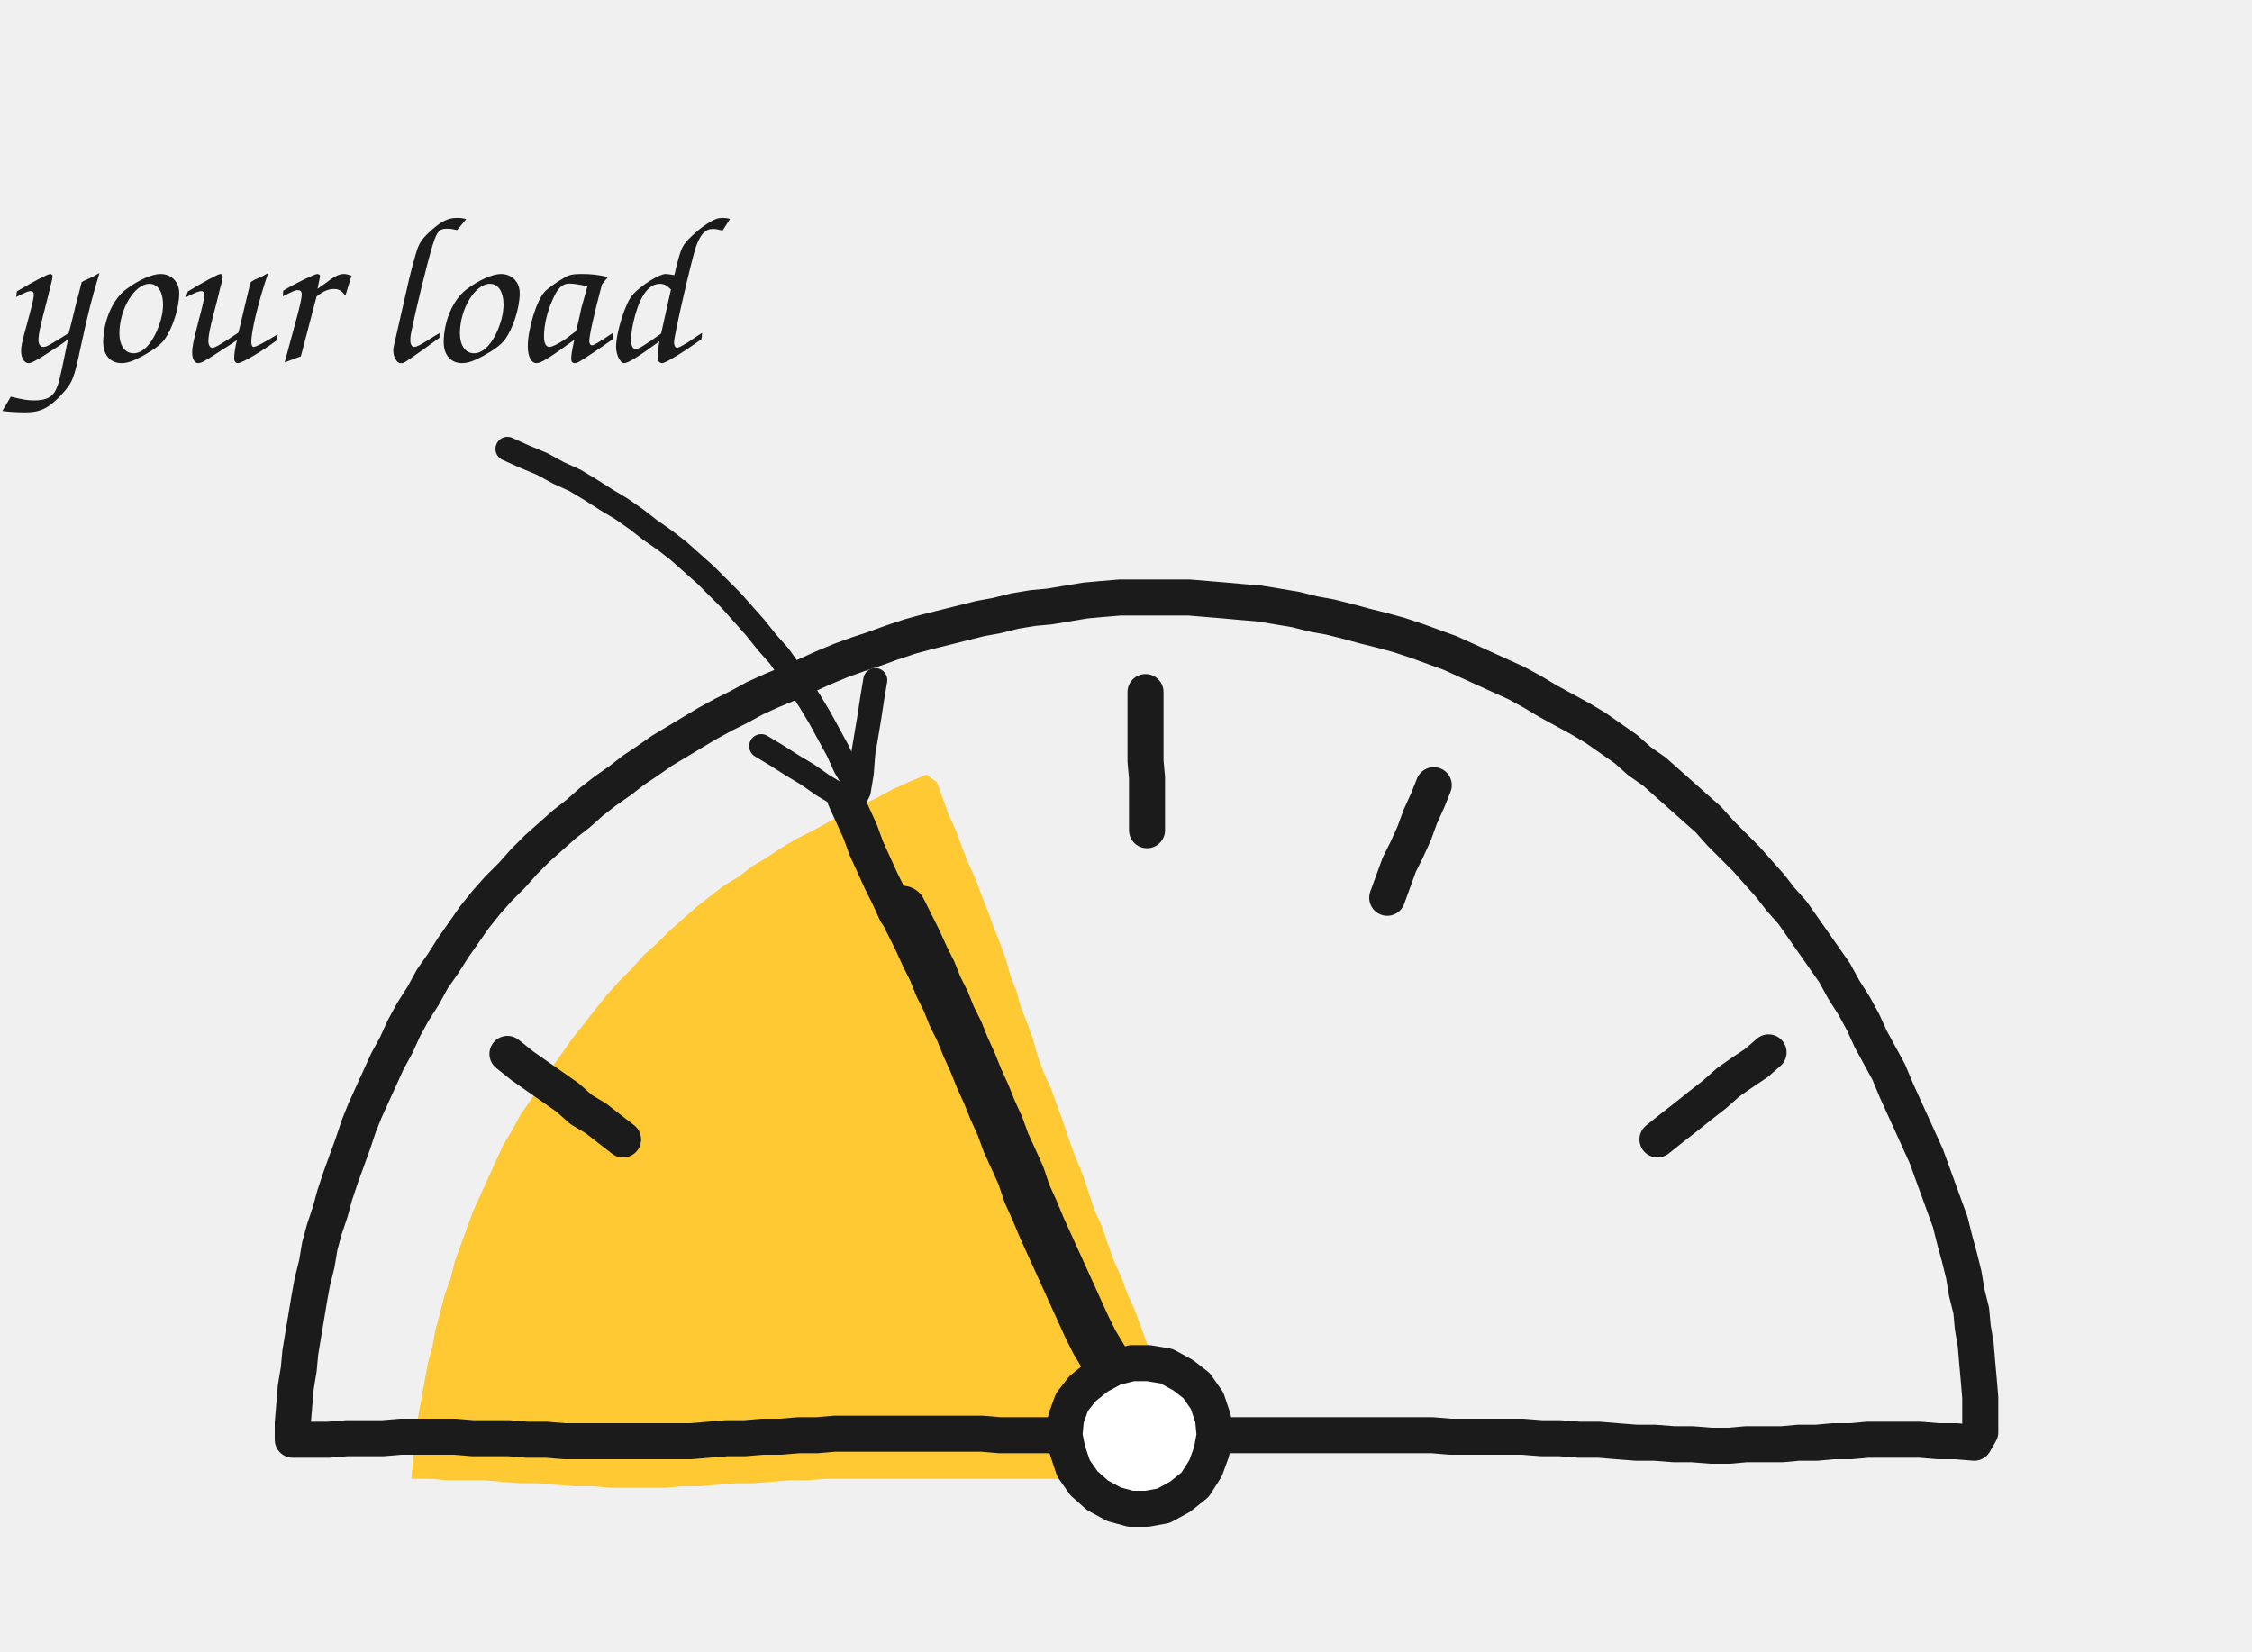
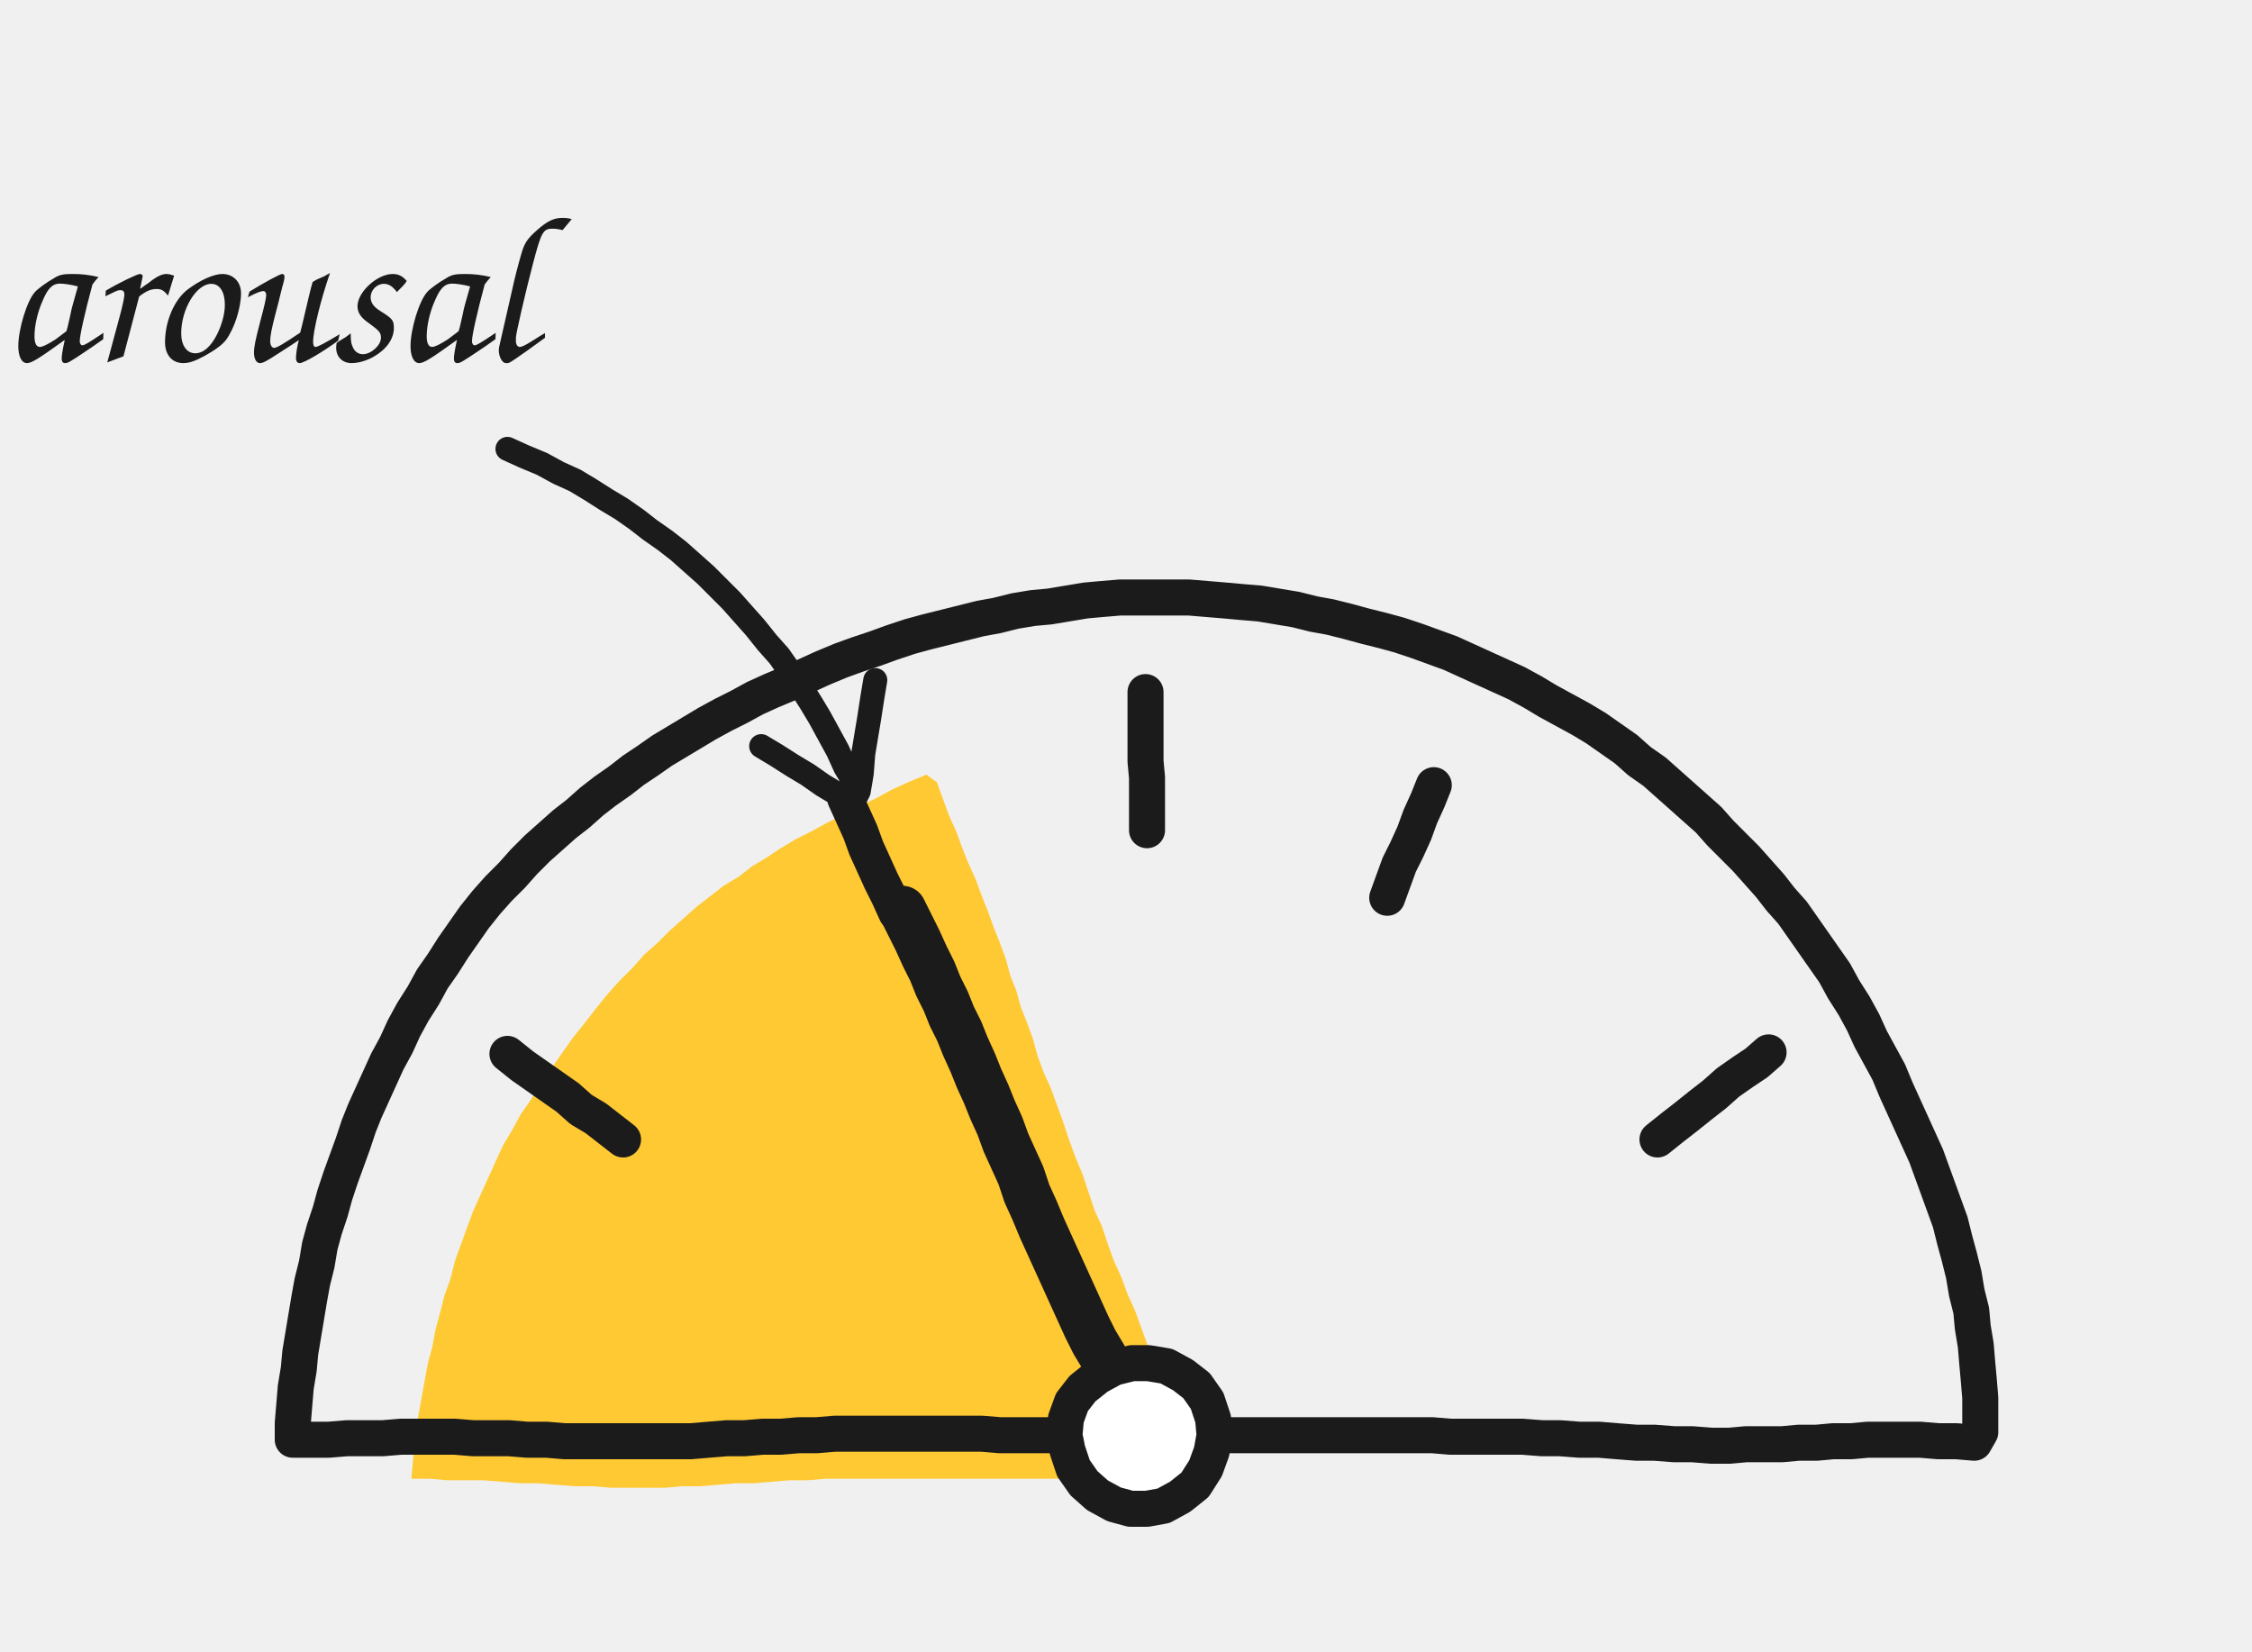
<svg xmlns="http://www.w3.org/2000/svg" viewBox="0 0 150 110" width="150" height="110">
  <g>
    <path fill="#FFC933" d="M27.4 98.5L27.5 97.4 27.6 96.3 27.7 95.2 27.9 94.1 28.1 93 28.3 91.9 28.5 90.8 28.8 89.7 29 88.6 29.3 87.5 29.6 86.3 30 85.2 30.3 84 30.7 82.9 31.1 81.8 31.5 80.7 32 79.6 32.5 78.5 33 77.4 33.5 76.3 34.1 75.3 34.7 74.2 35.4 73.2 36 72.2 36.7 71.2 37.4 70.2 38.1 69.2 38.9 68.2 39.6 67.3 40.4 66.3 41.2 65.4 42.1 64.5 42.9 63.6 43.8 62.8 44.6 62 45.5 61.2 46.4 60.4 47.3 59.7 48.2 59 49.2 58.4 50.1 57.7 51.1 57.1 52 56.5 53 55.9 54 55.4 55.1 54.8 56.1 54.3 57.2 53.7 58.3 53.2 59.4 52.6 60.5 52.1 61.7 51.6 62.4 52.1 62.8 53.2 63.2 54.3 63.7 55.4 64.1 56.5 64.5 57.5 65 58.6 65.4 59.7 65.8 60.7 66.2 61.8 66.6 62.8 67 63.9 67.3 65 67.7 66 68 67.1 68.4 68.1 68.8 69.2 69.1 70.3 69.5 71.4 70 72.5 70.4 73.6 70.8 74.7 71.2 75.9 71.6 77 72.1 78.2 72.5 79.4 72.9 80.6 73.4 81.7 73.8 82.9 74.2 84 74.7 85.1 75.1 86.2 75.6 87.3 76 88.4 76.4 89.5 76.9 90.5 77.3 91.6 77.7 92.6 78.1 93.7 78.5 94.8 78.9 95.9 79.3 97 79.7 98.1 79.1 98.6 78 98.5 76.8 98.5 75.6 98.5 74.5 98.5 73.3 98.5 72.1 98.5 70.9 98.5 69.7 98.5 68.5 98.5 67.2 98.5 66 98.5 64.8 98.5 63.5 98.5 62.3 98.5 61.1 98.5 59.8 98.5 58.6 98.5 57.4 98.5 56.2 98.5 55 98.5 53.8 98.6 52.6 98.6 51.4 98.7 50.2 98.8 49 98.8 47.8 98.9 46.6 99 45.4 99 44.3 99.1 43.1 99.1 41.9 99.1 40.7 99.1 39.5 99 38.3 99 37 98.9 35.8 98.8 34.6 98.8 33.4 98.7 32.2 98.6 31 98.6 29.8 98.6 28.6 98.5Z" />
    <path fill="none" stroke="#1B1B1B" stroke-width="2.4" stroke-linecap="round" stroke-linejoin="round" d="M19.5 95.9L19.5 94.8 19.6 93.6 19.7 92.4 19.9 91.2 20 90.1 20.2 88.9 20.4 87.7 20.6 86.5 20.8 85.4 21.1 84.2 21.3 83 21.6 81.9 22 80.7 22.3 79.6 22.7 78.4 23.1 77.3 23.5 76.2 23.9 75 24.3 74 24.8 72.9 25.3 71.8 25.8 70.7 26.4 69.6 26.9 68.5 27.5 67.4 28.2 66.3 28.8 65.2 29.5 64.2 30.2 63.1 30.9 62.1 31.6 61.1 32.4 60.1 33.2 59.2 34.1 58.3 34.9 57.4 35.8 56.5 36.7 55.7 37.6 54.9 38.5 54.2 39.4 53.4 40.3 52.7 41.3 52 42.2 51.3 43.1 50.7 44.1 50 45.1 49.4 46.1 48.8 47.1 48.2 48.2 47.6 49.2 47.1 50.3 46.5 51.4 46 52.6 45.5 53.7 45 54.8 44.5 56 44 57.1 43.6 58.3 43.2 59.4 42.8 60.6 42.4 61.7 42.1 62.9 41.8 64.1 41.5 65.3 41.2 66.4 41 67.6 40.7 68.8 40.5 69.9 40.4 71.1 40.2 72.3 40 73.4 39.9 74.6 39.8 75.7 39.8 76.9 39.8 78.1 39.8 79.2 39.8 80.4 39.9 81.6 40 82.7 40.1 83.9 40.2 85.1 40.4 86.3 40.6 87.5 40.9 88.6 41.1 89.8 41.4 90.9 41.7 92.1 42 93.2 42.3 94.4 42.7 95.5 43.1 96.6 43.5 97.7 44 98.8 44.5 99.9 45 101 45.5 102.1 46.1 103.1 46.7 104.2 47.3 105.3 47.9 106.3 48.5 107.3 49.2 108.3 49.9 109.2 50.7 110.2 51.4 111.1 52.2 112 53 112.9 53.8 113.8 54.6 114.6 55.5 115.4 56.3 116.3 57.2 117.1 58.1 117.9 59 118.6 59.9 119.4 60.8 120.1 61.8 120.8 62.8 121.5 63.8 122.2 64.8 122.8 65.9 123.5 67 124.1 68.1 124.6 69.2 125.2 70.3 125.8 71.4 126.3 72.6 126.8 73.7 127.3 74.8 127.8 75.9 128.3 77 128.7 78.1 129.1 79.2 129.5 80.3 129.9 81.4 130.2 82.6 130.5 83.7 130.8 84.9 131 86.1 131.3 87.3 131.4 88.4 131.6 89.6 131.7 90.8 131.8 91.9 131.9 93.1 131.9 94.3 131.9 95.4 131.5 96.1 130.3 96 129.1 96 127.9 95.9 126.8 95.9 125.6 95.9 124.4 95.9 123.3 96 122.1 96 121 96.1 119.8 96.1 118.7 96.2 117.5 96.2 116.3 96.2 115.2 96.3 114 96.3 112.7 96.2 111.5 96.2 110.2 96.1 109 96.1 107.7 96 106.5 95.9 105.2 95.9 103.9 95.8 102.7 95.8 101.4 95.7 100.2 95.7 99 95.7 97.8 95.7 96.6 95.7 95.4 95.6 94.2 95.6 93 95.6 91.8 95.6 90.6 95.6 89.4 95.6 88.2 95.6 87 95.6 85.8 95.6 84.6 95.6 83.4 95.6 82.3 95.6 81.1 95.6 79.9 95.6 78.7 95.6 77.5 95.6 76.4 95.6 75.2 95.6 74 95.6 72.8 95.6 71.5 95.6 70.3 95.6 69.1 95.6 67.8 95.6 66.6 95.6 65.4 95.5 64.1 95.5 62.9 95.5 61.7 95.5 60.5 95.5 59.3 95.5 58 95.5 56.8 95.5 55.6 95.5 54.4 95.6 53.2 95.6 52 95.7 50.8 95.7 49.6 95.8 48.4 95.8 47.2 95.9 46 96 44.8 96 43.6 96 42.4 96 41.2 96 40 96 38.8 96 37.6 96 36.4 95.9 35.1 95.9 33.9 95.8 32.7 95.8 31.5 95.8 30.3 95.7 29.1 95.7 27.9 95.7 26.7 95.7 25.5 95.8 24.3 95.8 23.1 95.8 21.9 95.9 20.7 95.9Z" />
    <path fill="none" stroke="#1B1B1B" stroke-width="2.4" stroke-linecap="round" stroke-linejoin="round" d="M33.8 70.2L34.8 71 35.8 71.7 36.8 72.4 37.8 73.1 38.7 73.9 39.7 74.5 40.6 75.2 41.5 75.9M56.3 53.2L56.8 54.3 57.3 55.4 57.7 56.5 58.2 57.6 58.7 58.7 59.2 59.7 59.7 60.8M76.3 46.1L76.3 47.3 76.3 48.4 76.3 49.6 76.3 50.7 76.4 51.8 76.4 53 76.4 54.1 76.4 55.3M95.5 52.3L95.1 53.3 94.6 54.4 94.2 55.5 93.7 56.6 93.2 57.6 92.8 58.7 92.4 59.8M117.8 70.1L117 70.8 116.1 71.4 115.1 72.1 114.2 72.9 113.3 73.6 112.3 74.4 111.4 75.1 110.4 75.9" />
    <path fill="none" stroke="#1B1B1B" stroke-width="3.2" stroke-linecap="round" stroke-linejoin="round" d="M76 95.6L75.5 94.5 75 93.5 74.5 92.5 74 91.4 73.5 90.4 72.9 89.4 72.4 88.4 71.9 87.3 71.4 86.2 70.9 85.1 70.4 84 69.9 82.9 69.4 81.8 68.9 80.6 68.4 79.5 68 78.3 67.5 77.2 67 76.1 66.6 75 66.1 73.9 65.7 72.9 65.2 71.8 64.8 70.8 64.3 69.7 63.9 68.7 63.4 67.7 63 66.7 62.5 65.7 62.1 64.7 61.6 63.7 61.1 62.6 60.6 61.6 60.1 60.6" />
    <path fill="#FFFFFF" stroke="#1B1B1B" stroke-width="2.4" stroke-linecap="round" stroke-linejoin="round" d="M80.9 95.6L80.7 96.7 80.3 97.8 79.6 98.9 78.6 99.7 77.5 100.3 76.4 100.5 75.3 100.5 74.2 100.2 73.1 99.6 72.2 98.8 71.5 97.8 71.1 96.6 70.9 95.6 71 94.5 71.4 93.4 72.1 92.5 73.1 91.7 74.2 91.1 75.4 90.8 76.5 90.8 77.7 91 78.8 91.6 79.7 92.3 80.4 93.3 80.8 94.5Z" />
-     <text x="0" y="24" fill="#1B1B1B" style="font-family: 'Segoe Print', 'Bradley Hand', 'Marker Felt', 'Comic Sans MS', cursive; font-size: 14px;">your load</text>
+     <text x="0" y="24" fill="#1B1B1B" style="font-family: 'Segoe Print', 'Bradley Hand', 'Marker Felt', 'Comic Sans MS', cursive; font-size: 14px;">arousal</text>
    <path fill="none" stroke="#1B1B1B" stroke-width="1.6" stroke-linecap="round" stroke-linejoin="round" d="M33.8 29.9L34.9 30.4 36.1 30.9 37.2 31.5 38.3 32 39.3 32.6 40.4 33.3 41.4 33.9 42.4 34.6 43.3 35.3 44.3 36 45.2 36.7 46.1 37.5 47 38.3 47.8 39.1 48.7 40 49.5 40.9 50.3 41.8 51.1 42.8 51.9 43.7 52.6 44.7 53.3 45.7 54 46.8 54.6 47.8 55.2 48.9 55.8 50 56.3 51.1 56.9 52.1M50.7 49.7L51.7 50.3 52.8 51 53.8 51.6 54.8 52.3 55.8 52.9 56.8 53.5 57.2 52.7 57.4 51.5 57.5 50.2 57.7 49 57.9 47.8 58.1 46.5 58.3 45.3" />
  </g>
</svg>
